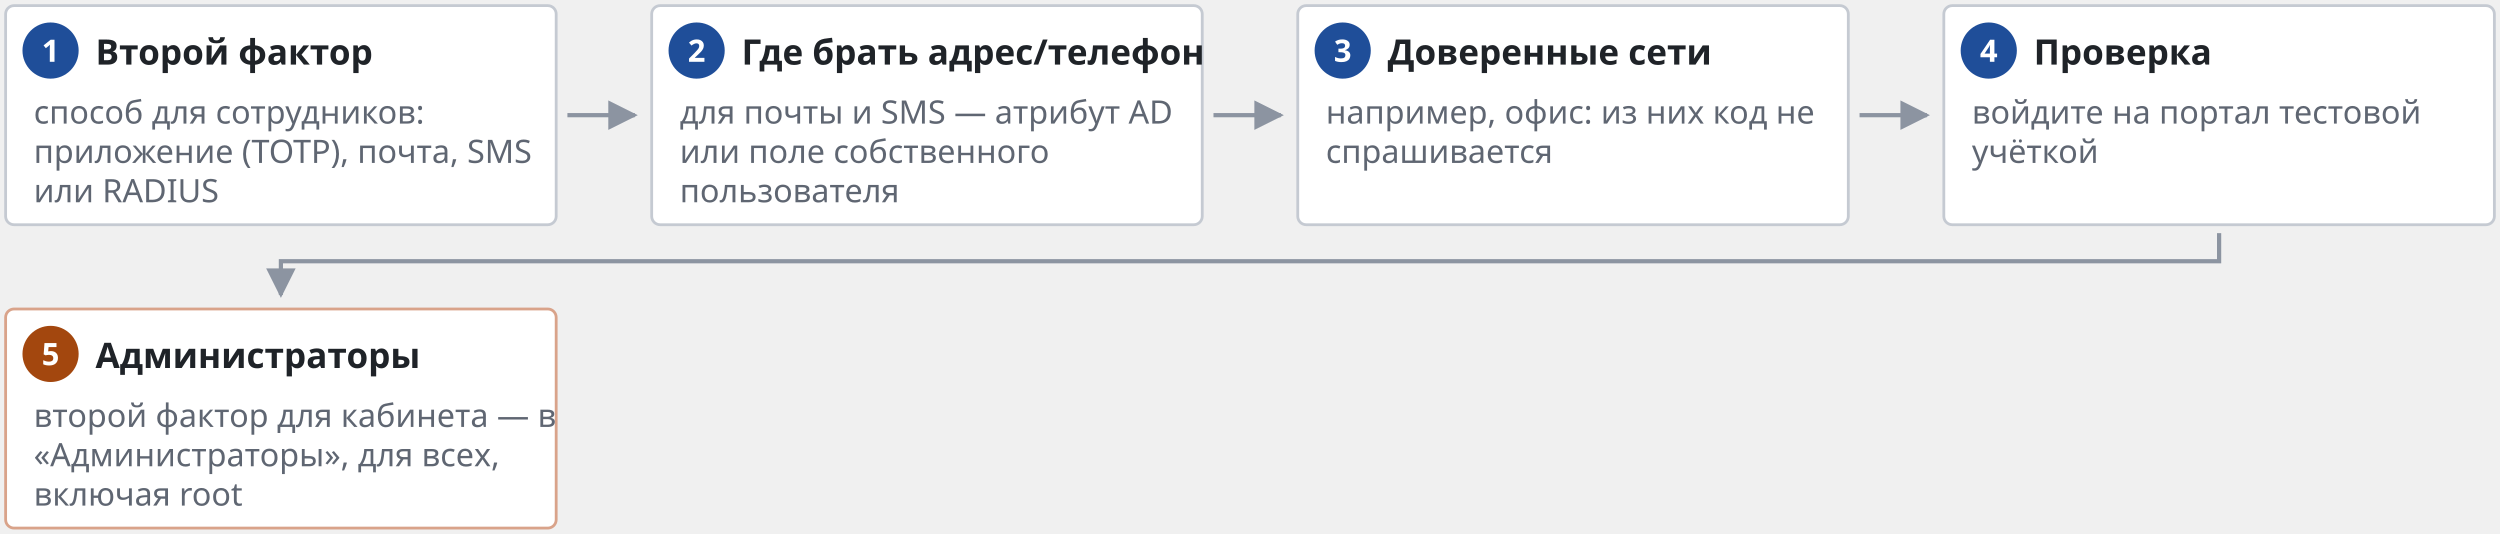
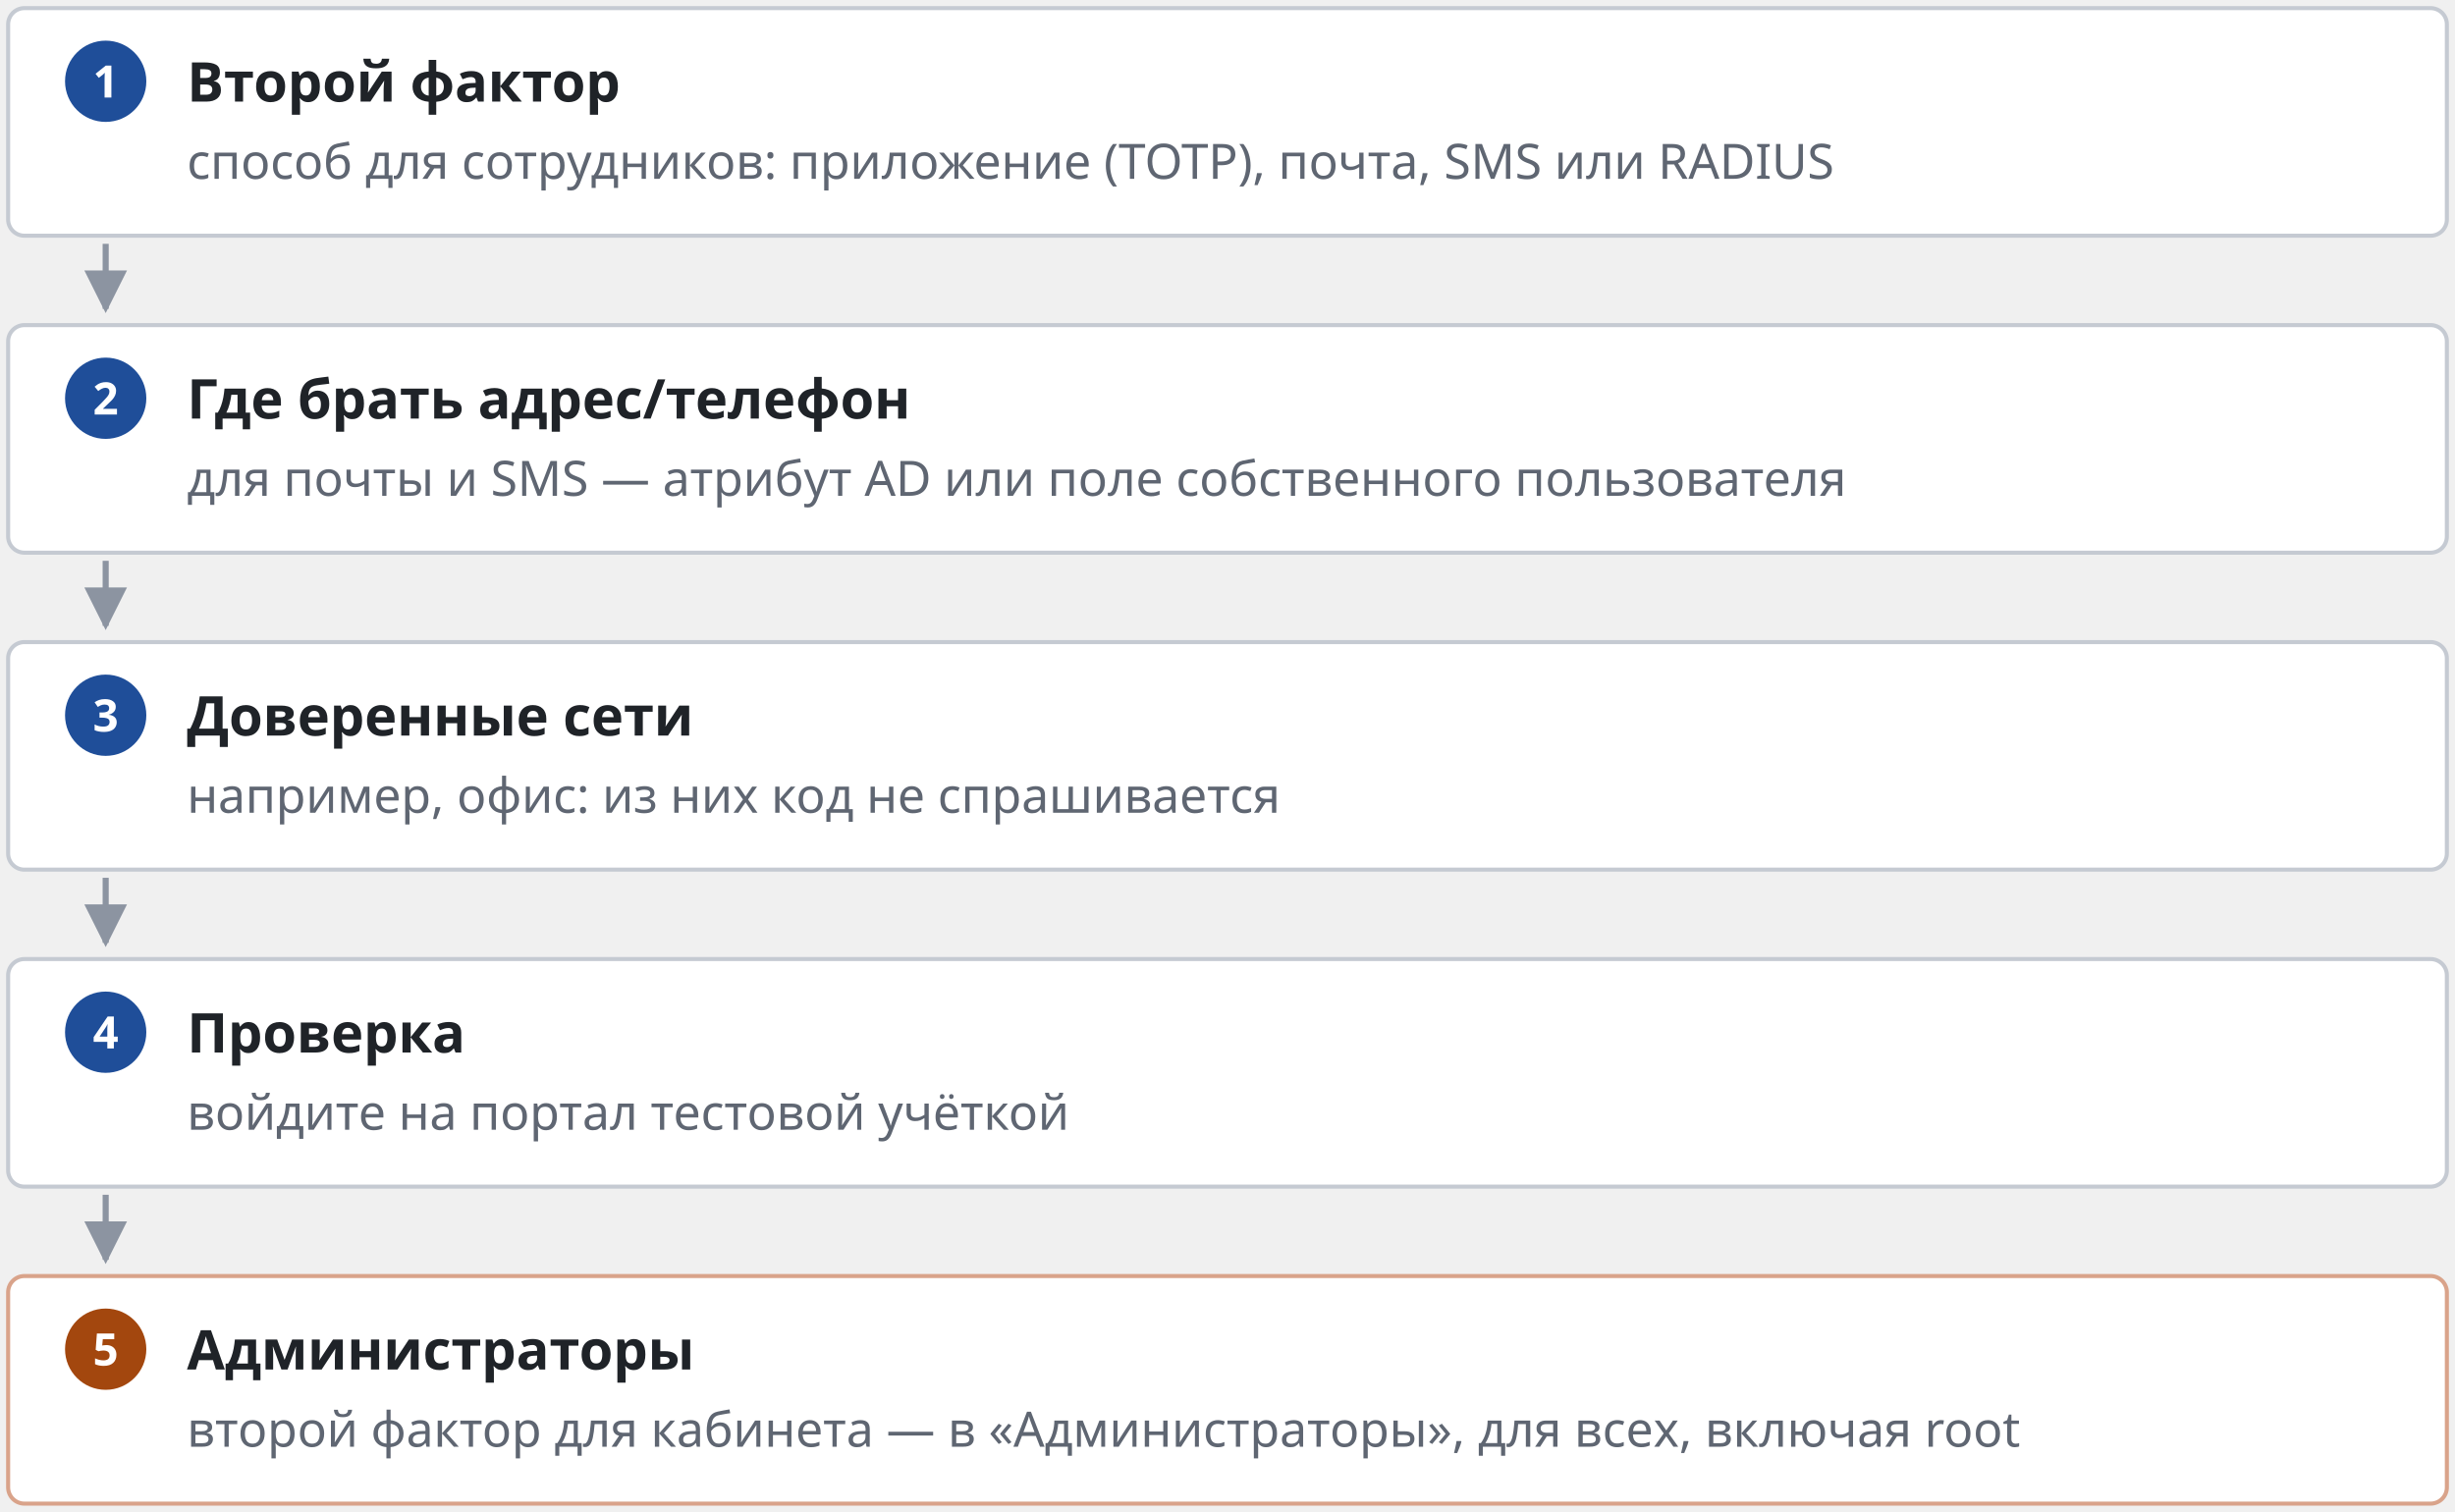
- <svg xmlns="http://www.w3.org/2000/svg" viewBox="0 0 890 190" width="100%" style="max-width:890px;font-family:IBM Plex Sans,sans-serif" role="img" aria-label="Схема: 5 шагов, они перечислены ниже">
+ <svg xmlns="http://www.w3.org/2000/svg" viewBox="0 0 604 372" width="100%" style="max-width:604px;font-family:IBM Plex Sans,sans-serif" role="img" aria-label="Схема: 5 шагов, они перечислены ниже">
  <defs>
    <marker id="ha" viewBox="0 0 10 10" refX="9" refY="5" markerWidth="7" markerHeight="7" orient="auto">
      <path d="M0,0 L10,5 L0,10 z" fill="#8C94A1" />
    </marker>
  </defs>
-   <rect x="2" y="2" width="196" height="78" rx="3" fill="#FFFFFF" stroke="#C5CAD2" />
-   <circle cx="18" cy="18" r="10" fill="#1F4E99" />
-   <text x="18" y="22" font-size="11" font-weight="600" fill="#fff" text-anchor="middle">1</text>
-   <text x="34" y="23" font-size="12.5" font-weight="600" fill="#1F2328">Второй фактор</text>
-   <text x="12" y="44" font-size="11.5" fill="#5F6672">способ для сотрудников:</text>
-   <text x="12" y="58" font-size="11.5" fill="#5F6672">приложение (TOTP), почта, SMS</text>
-   <text x="12" y="72" font-size="11.5" fill="#5F6672">или RADIUS</text>
-   <path d="M202 41 h24" stroke="#8C94A1" stroke-width="1.5" marker-end="url(#ha)" />
-   <rect x="232" y="2" width="196" height="78" rx="3" fill="#FFFFFF" stroke="#C5CAD2" />
-   <circle cx="248" cy="18" r="10" fill="#1F4E99" />
-   <text x="248" y="22" font-size="11" font-weight="600" fill="#fff" text-anchor="middle">2</text>
-   <text x="264" y="23" font-size="12.5" font-weight="600" fill="#1F2328">Где брать адрес/телефон</text>
-   <text x="242" y="44" font-size="11.5" fill="#5F6672">для почты и SMS — атрибут AD</text>
-   <text x="242" y="58" font-size="11.5" fill="#5F6672">или поле собственного</text>
-   <text x="242" y="72" font-size="11.5" fill="#5F6672">пользователя</text>
-   <path d="M432 41 h24" stroke="#8C94A1" stroke-width="1.5" marker-end="url(#ha)" />
-   <rect x="462" y="2" width="196" height="78" rx="3" fill="#FFFFFF" stroke="#C5CAD2" />
-   <circle cx="478" cy="18" r="10" fill="#1F4E99" />
-   <text x="478" y="22" font-size="11" font-weight="600" fill="#fff" text-anchor="middle">3</text>
-   <text x="494" y="23" font-size="12.5" font-weight="600" fill="#1F2328">Доверенные сети</text>
-   <text x="472" y="44" font-size="11.5" fill="#5F6672">например, офис: из них код не</text>
-   <text x="472" y="58" font-size="11.5" fill="#5F6672">спрашивается</text>
-   <path d="M662 41 h24" stroke="#8C94A1" stroke-width="1.5" marker-end="url(#ha)" />
-   <rect x="692" y="2" width="196" height="78" rx="3" fill="#FFFFFF" stroke="#C5CAD2" />
-   <circle cx="708" cy="18" r="10" fill="#1F4E99" />
-   <text x="708" y="22" font-size="11" font-weight="600" fill="#fff" text-anchor="middle">4</text>
-   <text x="724" y="23" font-size="12.5" font-weight="600" fill="#1F2328">Проверка</text>
-   <text x="702" y="44" font-size="11.5" fill="#5F6672">войдите на портал тестовой</text>
-   <text x="702" y="58" font-size="11.5" fill="#5F6672">учёткой</text>
-   <path d="M790 83 v10 H100 v12" fill="none" stroke="#8C94A1" stroke-width="1.5" marker-end="url(#ha)" />
-   <rect x="2" y="110" width="196" height="78" rx="3" fill="#FFFFFF" stroke="#D9A38A" />
-   <circle cx="18" cy="126" r="10" fill="#A3470E" />
-   <text x="18" y="130" font-size="11" font-weight="600" fill="#fff" text-anchor="middle">5</text>
-   <text x="34" y="131" font-size="12.5" font-weight="600" fill="#1F2328">Администраторы</text>
-   <text x="12" y="152" font-size="11.5" fill="#5F6672">второй фактор для кабинета — в</text>
-   <text x="12" y="166" font-size="11.5" fill="#5F6672">«Администраторы», для всех,</text>
-   <text x="12" y="180" font-size="11.5" fill="#5F6672">включая root</text>
+   <rect x="2" y="2" width="600" height="56" rx="4" fill="#FFFFFF" stroke="#C5CAD2" />
+   <circle cx="26" cy="20" r="10" fill="#1F4E99" />
+   <text x="26" y="24" font-size="11" font-weight="600" fill="#fff" text-anchor="middle">1</text>
+   <text x="46" y="25" font-size="13.5" font-weight="600" fill="#1F2328">Второй фактор</text>
+   <text x="46" y="44" font-size="12" fill="#5F6672">способ для сотрудников: приложение (TOTP), почта, SMS или RADIUS</text>
+   <path d="M26 60 v16" stroke="#8C94A1" stroke-width="1.5" marker-end="url(#ha)" />
+   <rect x="2" y="80" width="600" height="56" rx="4" fill="#FFFFFF" stroke="#C5CAD2" />
+   <circle cx="26" cy="98" r="10" fill="#1F4E99" />
+   <text x="26" y="102" font-size="11" font-weight="600" fill="#fff" text-anchor="middle">2</text>
+   <text x="46" y="103" font-size="13.5" font-weight="600" fill="#1F2328">Где брать адрес/телефон</text>
+   <text x="46" y="122" font-size="12" fill="#5F6672">для почты и SMS — атрибут AD или поле собственного пользователя</text>
+   <path d="M26 138 v16" stroke="#8C94A1" stroke-width="1.5" marker-end="url(#ha)" />
+   <rect x="2" y="158" width="600" height="56" rx="4" fill="#FFFFFF" stroke="#C5CAD2" />
+   <circle cx="26" cy="176" r="10" fill="#1F4E99" />
+   <text x="26" y="180" font-size="11" font-weight="600" fill="#fff" text-anchor="middle">3</text>
+   <text x="46" y="181" font-size="13.5" font-weight="600" fill="#1F2328">Доверенные сети</text>
+   <text x="46" y="200" font-size="12" fill="#5F6672">например, офис: из них код не спрашивается</text>
+   <path d="M26 216 v16" stroke="#8C94A1" stroke-width="1.5" marker-end="url(#ha)" />
+   <rect x="2" y="236" width="600" height="56" rx="4" fill="#FFFFFF" stroke="#C5CAD2" />
+   <circle cx="26" cy="254" r="10" fill="#1F4E99" />
+   <text x="26" y="258" font-size="11" font-weight="600" fill="#fff" text-anchor="middle">4</text>
+   <text x="46" y="259" font-size="13.5" font-weight="600" fill="#1F2328">Проверка</text>
+   <text x="46" y="278" font-size="12" fill="#5F6672">войдите на портал тестовой учёткой</text>
+   <path d="M26 294 v16" stroke="#8C94A1" stroke-width="1.5" marker-end="url(#ha)" />
+   <rect x="2" y="314" width="600" height="56" rx="4" fill="#FFFFFF" stroke="#D9A38A" />
+   <circle cx="26" cy="332" r="10" fill="#A3470E" />
+   <text x="26" y="336" font-size="11" font-weight="600" fill="#fff" text-anchor="middle">5</text>
+   <text x="46" y="337" font-size="13.5" font-weight="600" fill="#1F2328">Администраторы</text>
+   <text x="46" y="356" font-size="12" fill="#5F6672">второй фактор для кабинета — в «Администраторы», для всех, включая root</text>
</svg>
